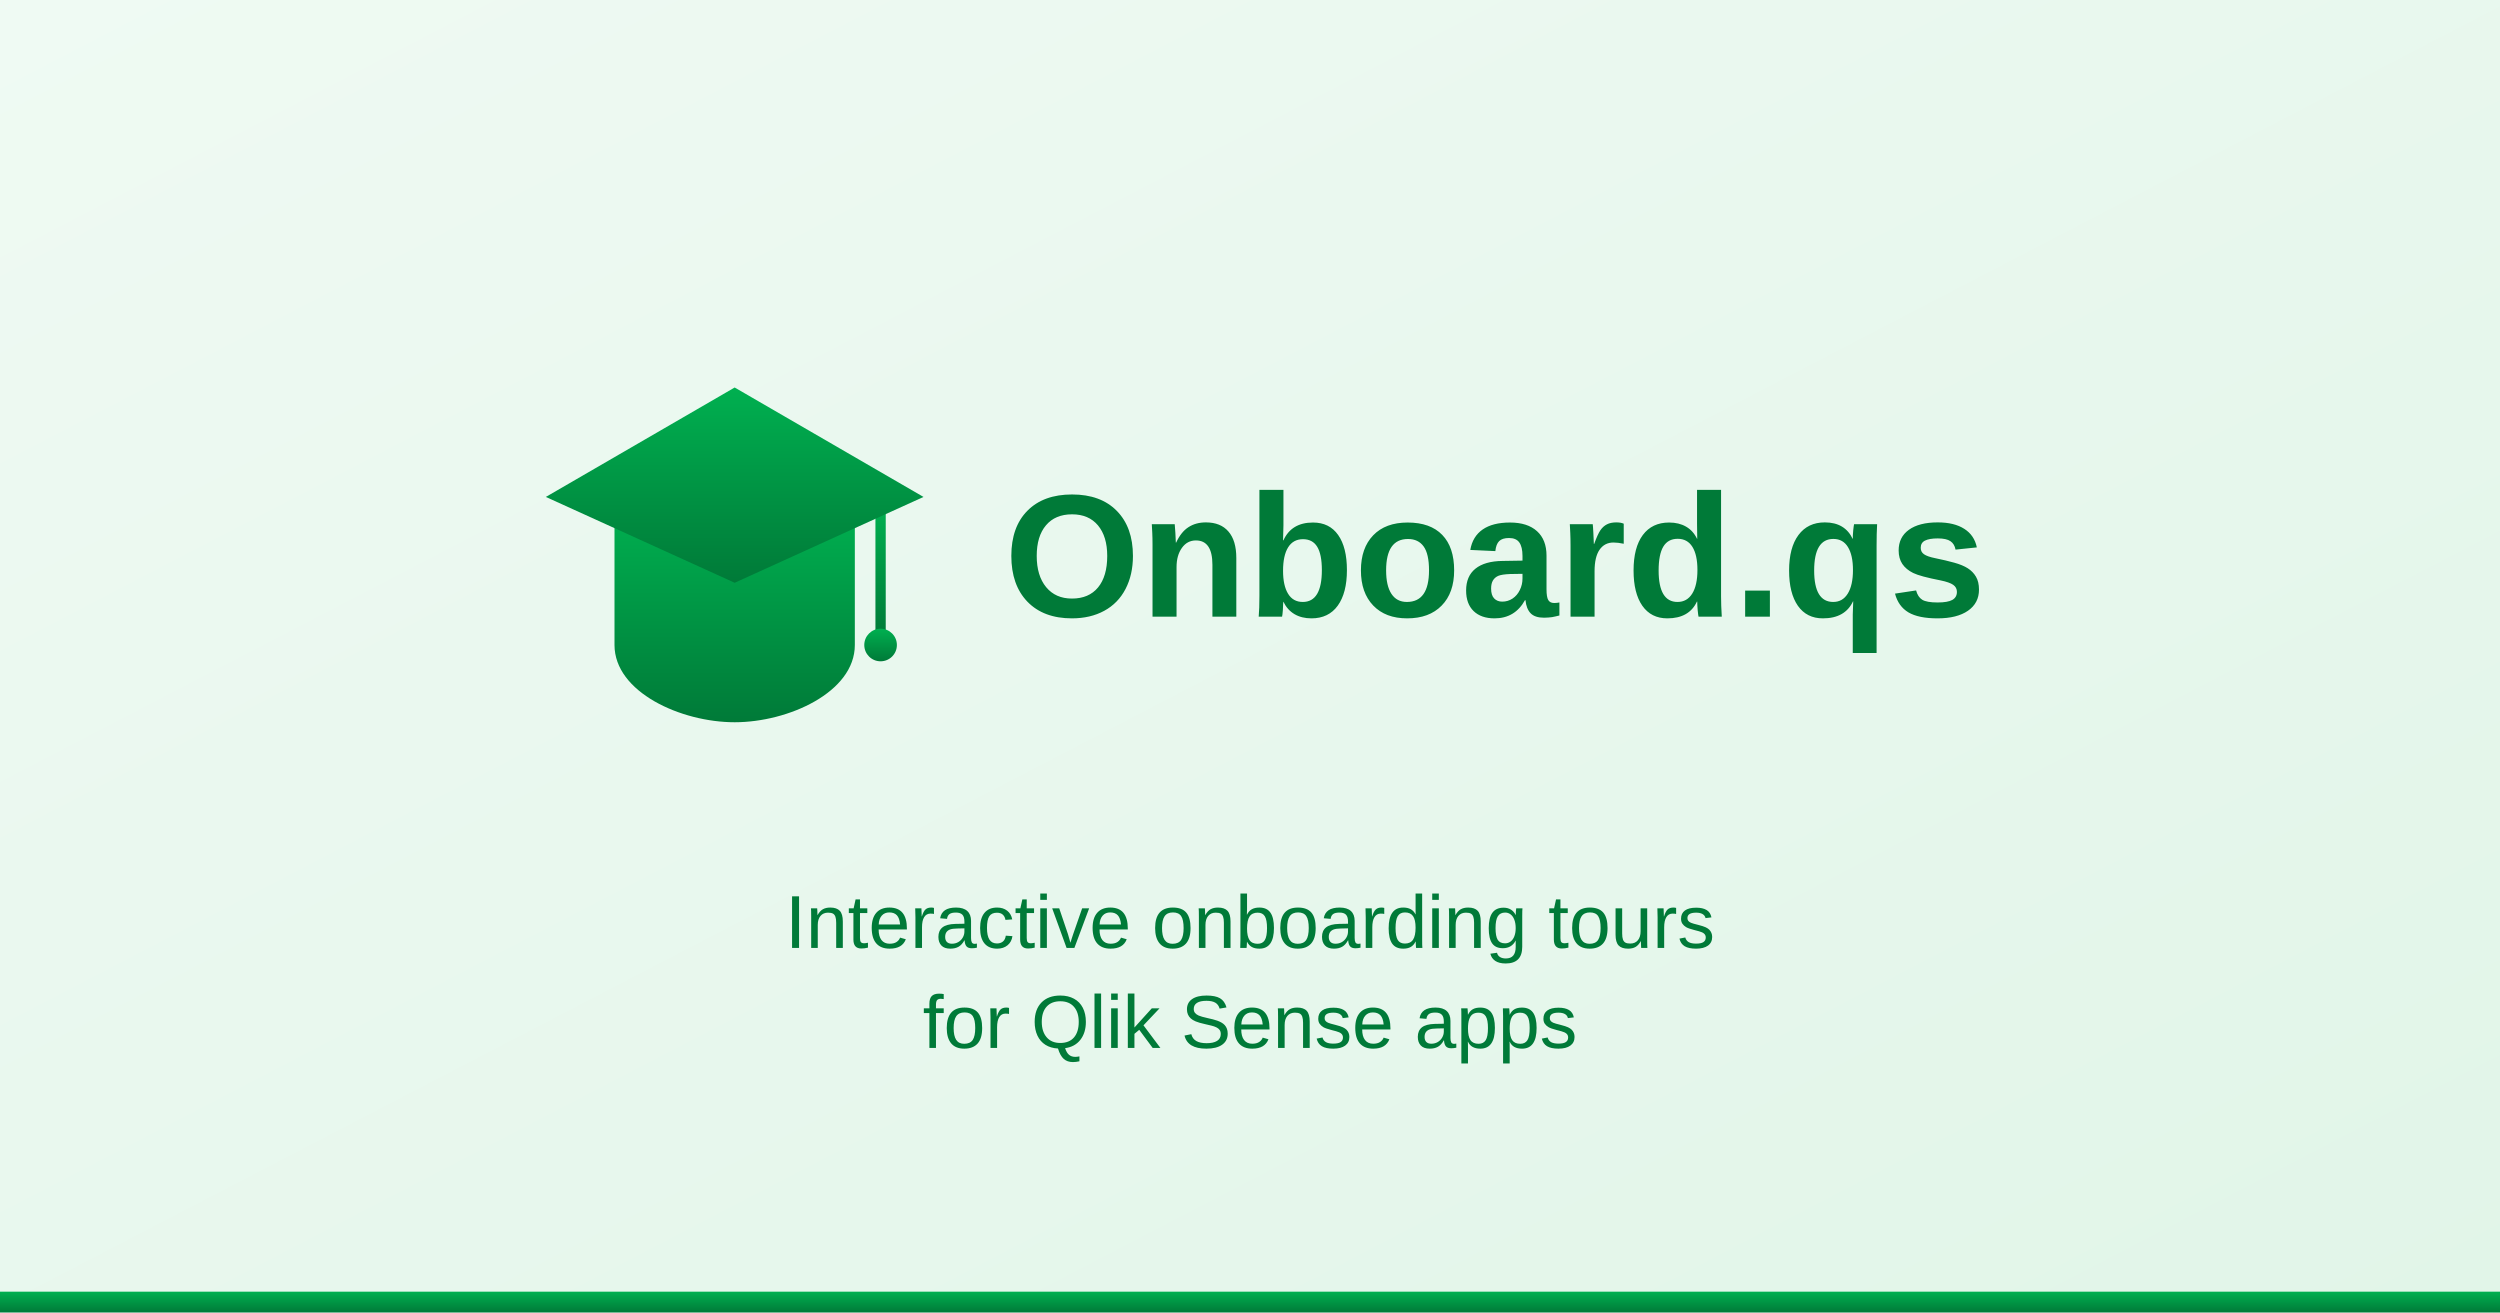
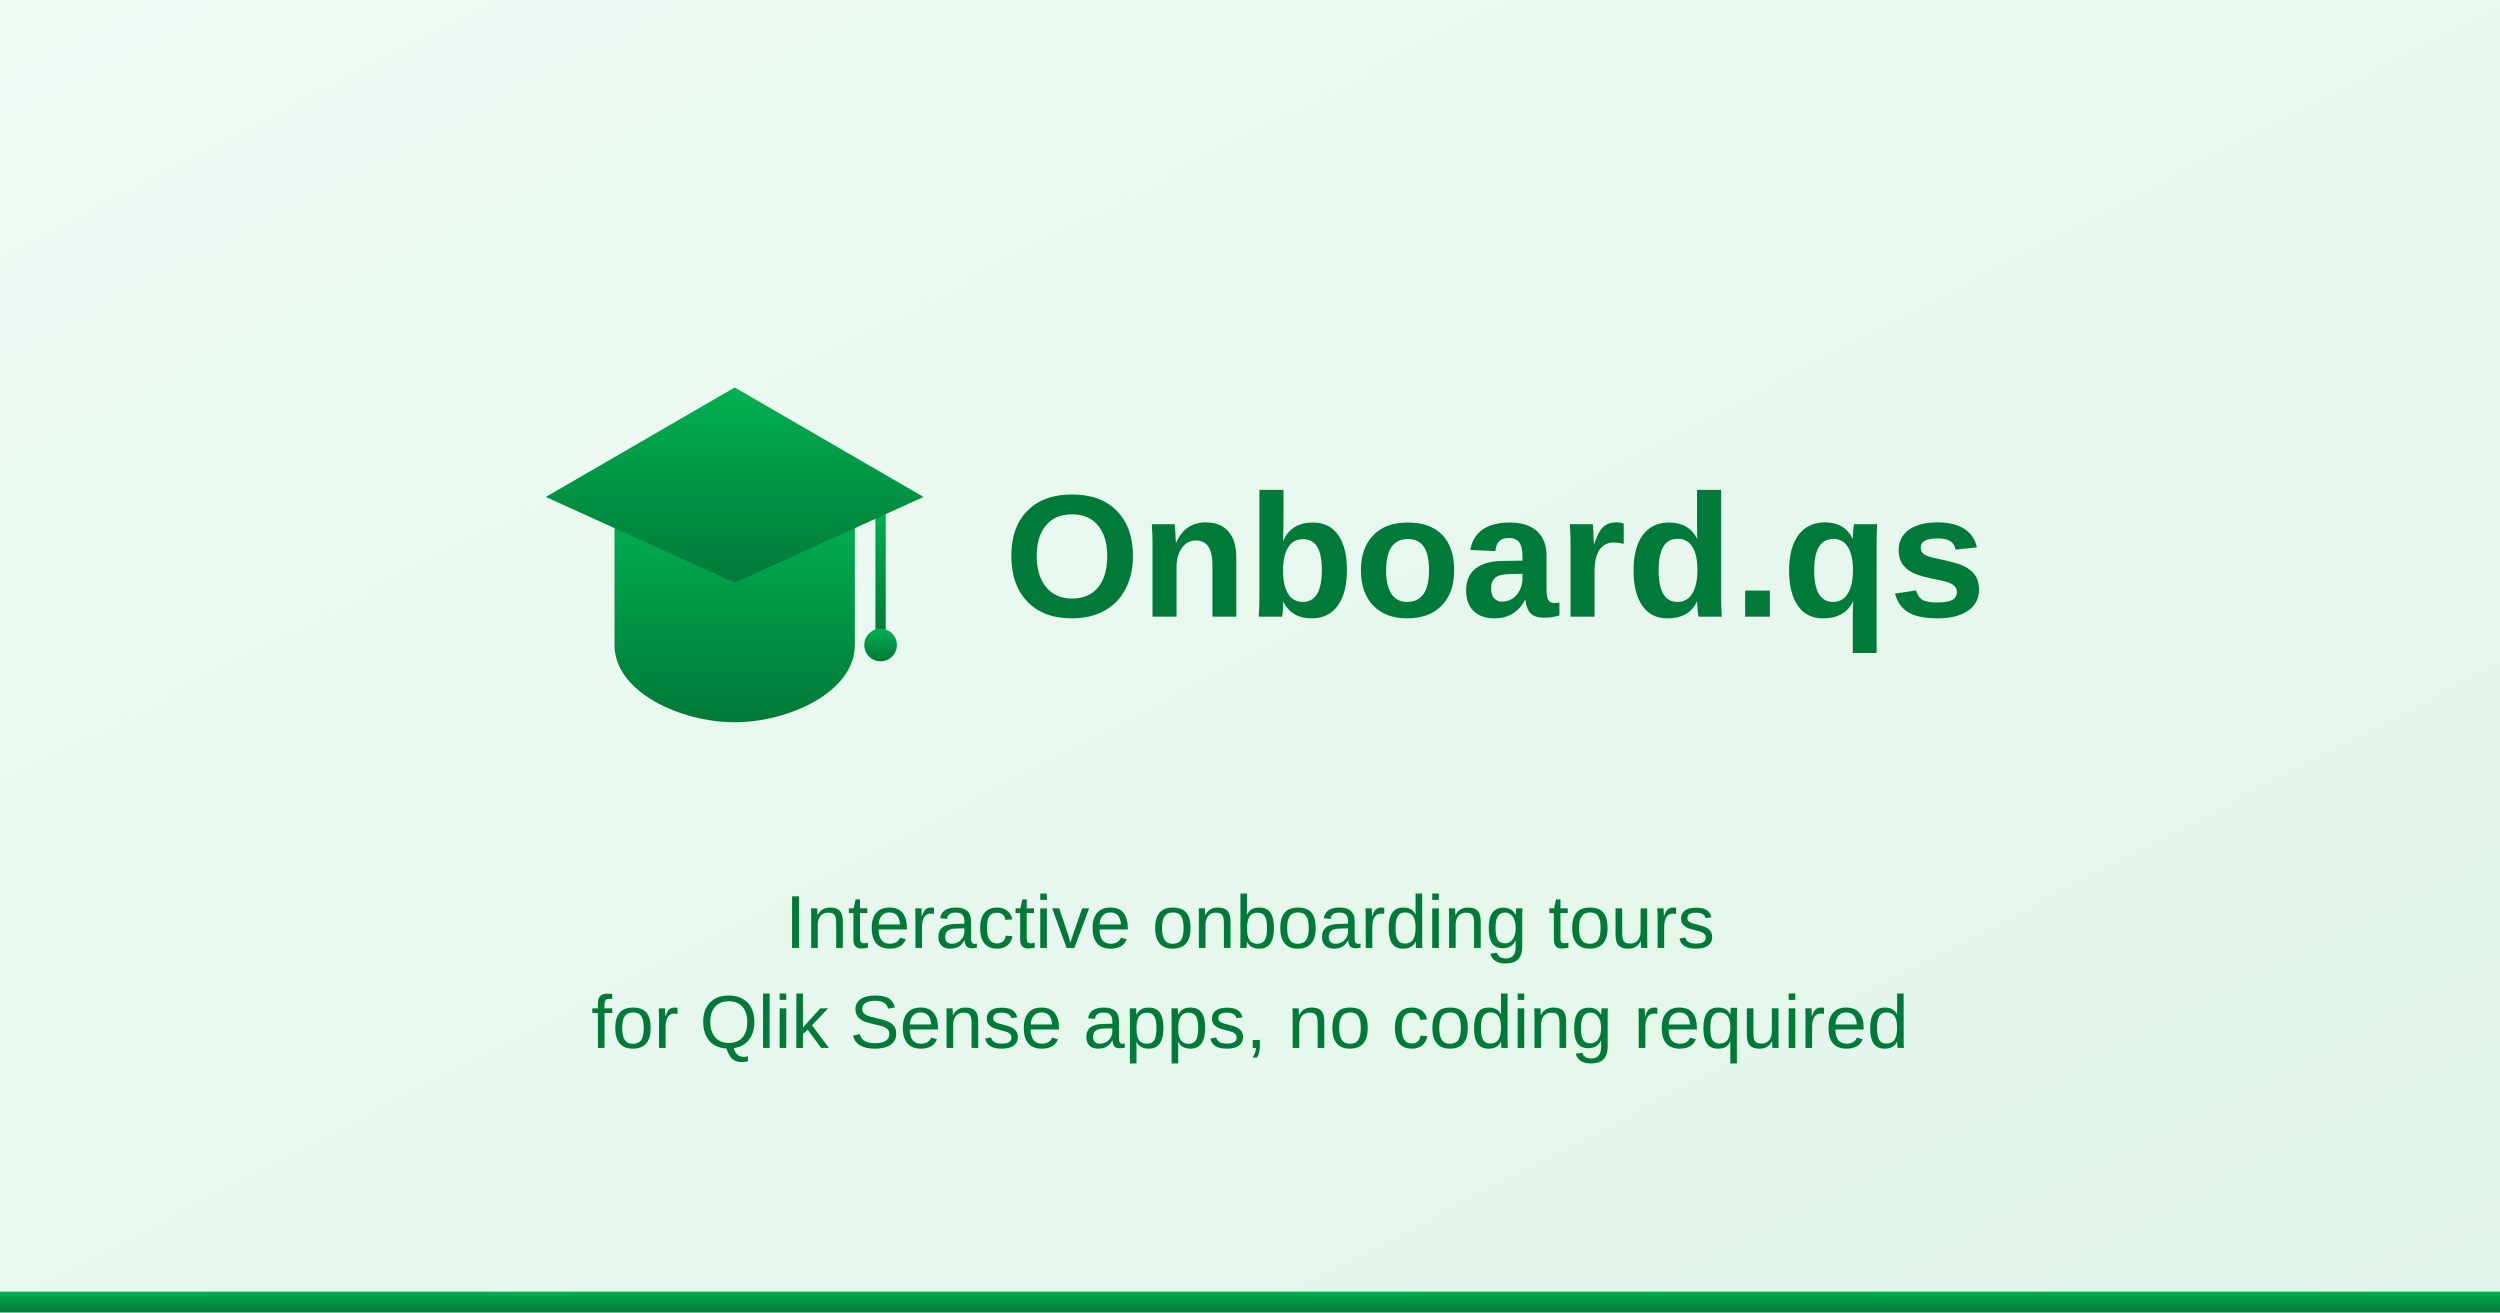
<svg xmlns="http://www.w3.org/2000/svg" width="1200" height="630" viewBox="0 0 1200 630" role="img" aria-labelledby="t">
  <defs>
    <linearGradient id="bgGrad" x1="0" y1="0" x2="1" y2="1">
      <stop offset="0%" stop-color="#EFFAF3" />
      <stop offset="100%" stop-color="#E1F5E8" />
    </linearGradient>
    <linearGradient id="iconGrad" x1="0" y1="0" x2="0" y2="1">
      <stop offset="0%" stop-color="#00B050" />
      <stop offset="100%" stop-color="#007A38" />
    </linearGradient>
  </defs>
  <rect width="1200" height="630" fill="url(#bgGrad)" />
  <g transform="translate(242 150) scale(2)">
    <g transform="translate(10 18) scale(1.03) translate(-26 -18)">
      <path d="M42 46 V78 C42 89 57.5 96 70 96 C82.5 96 98 89 98 78 V46 Z" fill="url(#iconGrad)" />
      <rect x="102.8" y="46" width="2.4" height="30" rx="1.2" fill="url(#iconGrad)" />
      <circle cx="104" cy="78" r="3.8" fill="url(#iconGrad)" />
      <path d="M70 18 L114 43.5 L70 63.5 L26 43.5 Z" fill="url(#iconGrad)" />
    </g>
    <text x="120" y="73" text-anchor="start" font-family="'Segoe UI', 'Helvetica Neue', Arial, sans-serif" font-size="42" font-weight="600" fill="#007A38">Onboard.qs</text>
  </g>
  <text x="600" y="455" text-anchor="middle" font-family="'Segoe UI', 'Helvetica Neue', Arial, sans-serif" font-size="36" font-weight="400" fill="#007A38">Interactive onboarding tours</text>
-   <text x="600" y="503" text-anchor="middle" font-family="'Segoe UI', 'Helvetica Neue', Arial, sans-serif" font-size="36" font-weight="400" fill="#007A38">for Qlik Sense apps</text>
+   <text x="600" y="503" text-anchor="middle" font-family="'Segoe UI', 'Helvetica Neue', Arial, sans-serif" font-size="36" font-weight="400" fill="#007A38">for Qlik Sense apps, no coding required</text>
  <rect x="0" y="620" width="1200" height="10" fill="url(#iconGrad)" />
</svg>
